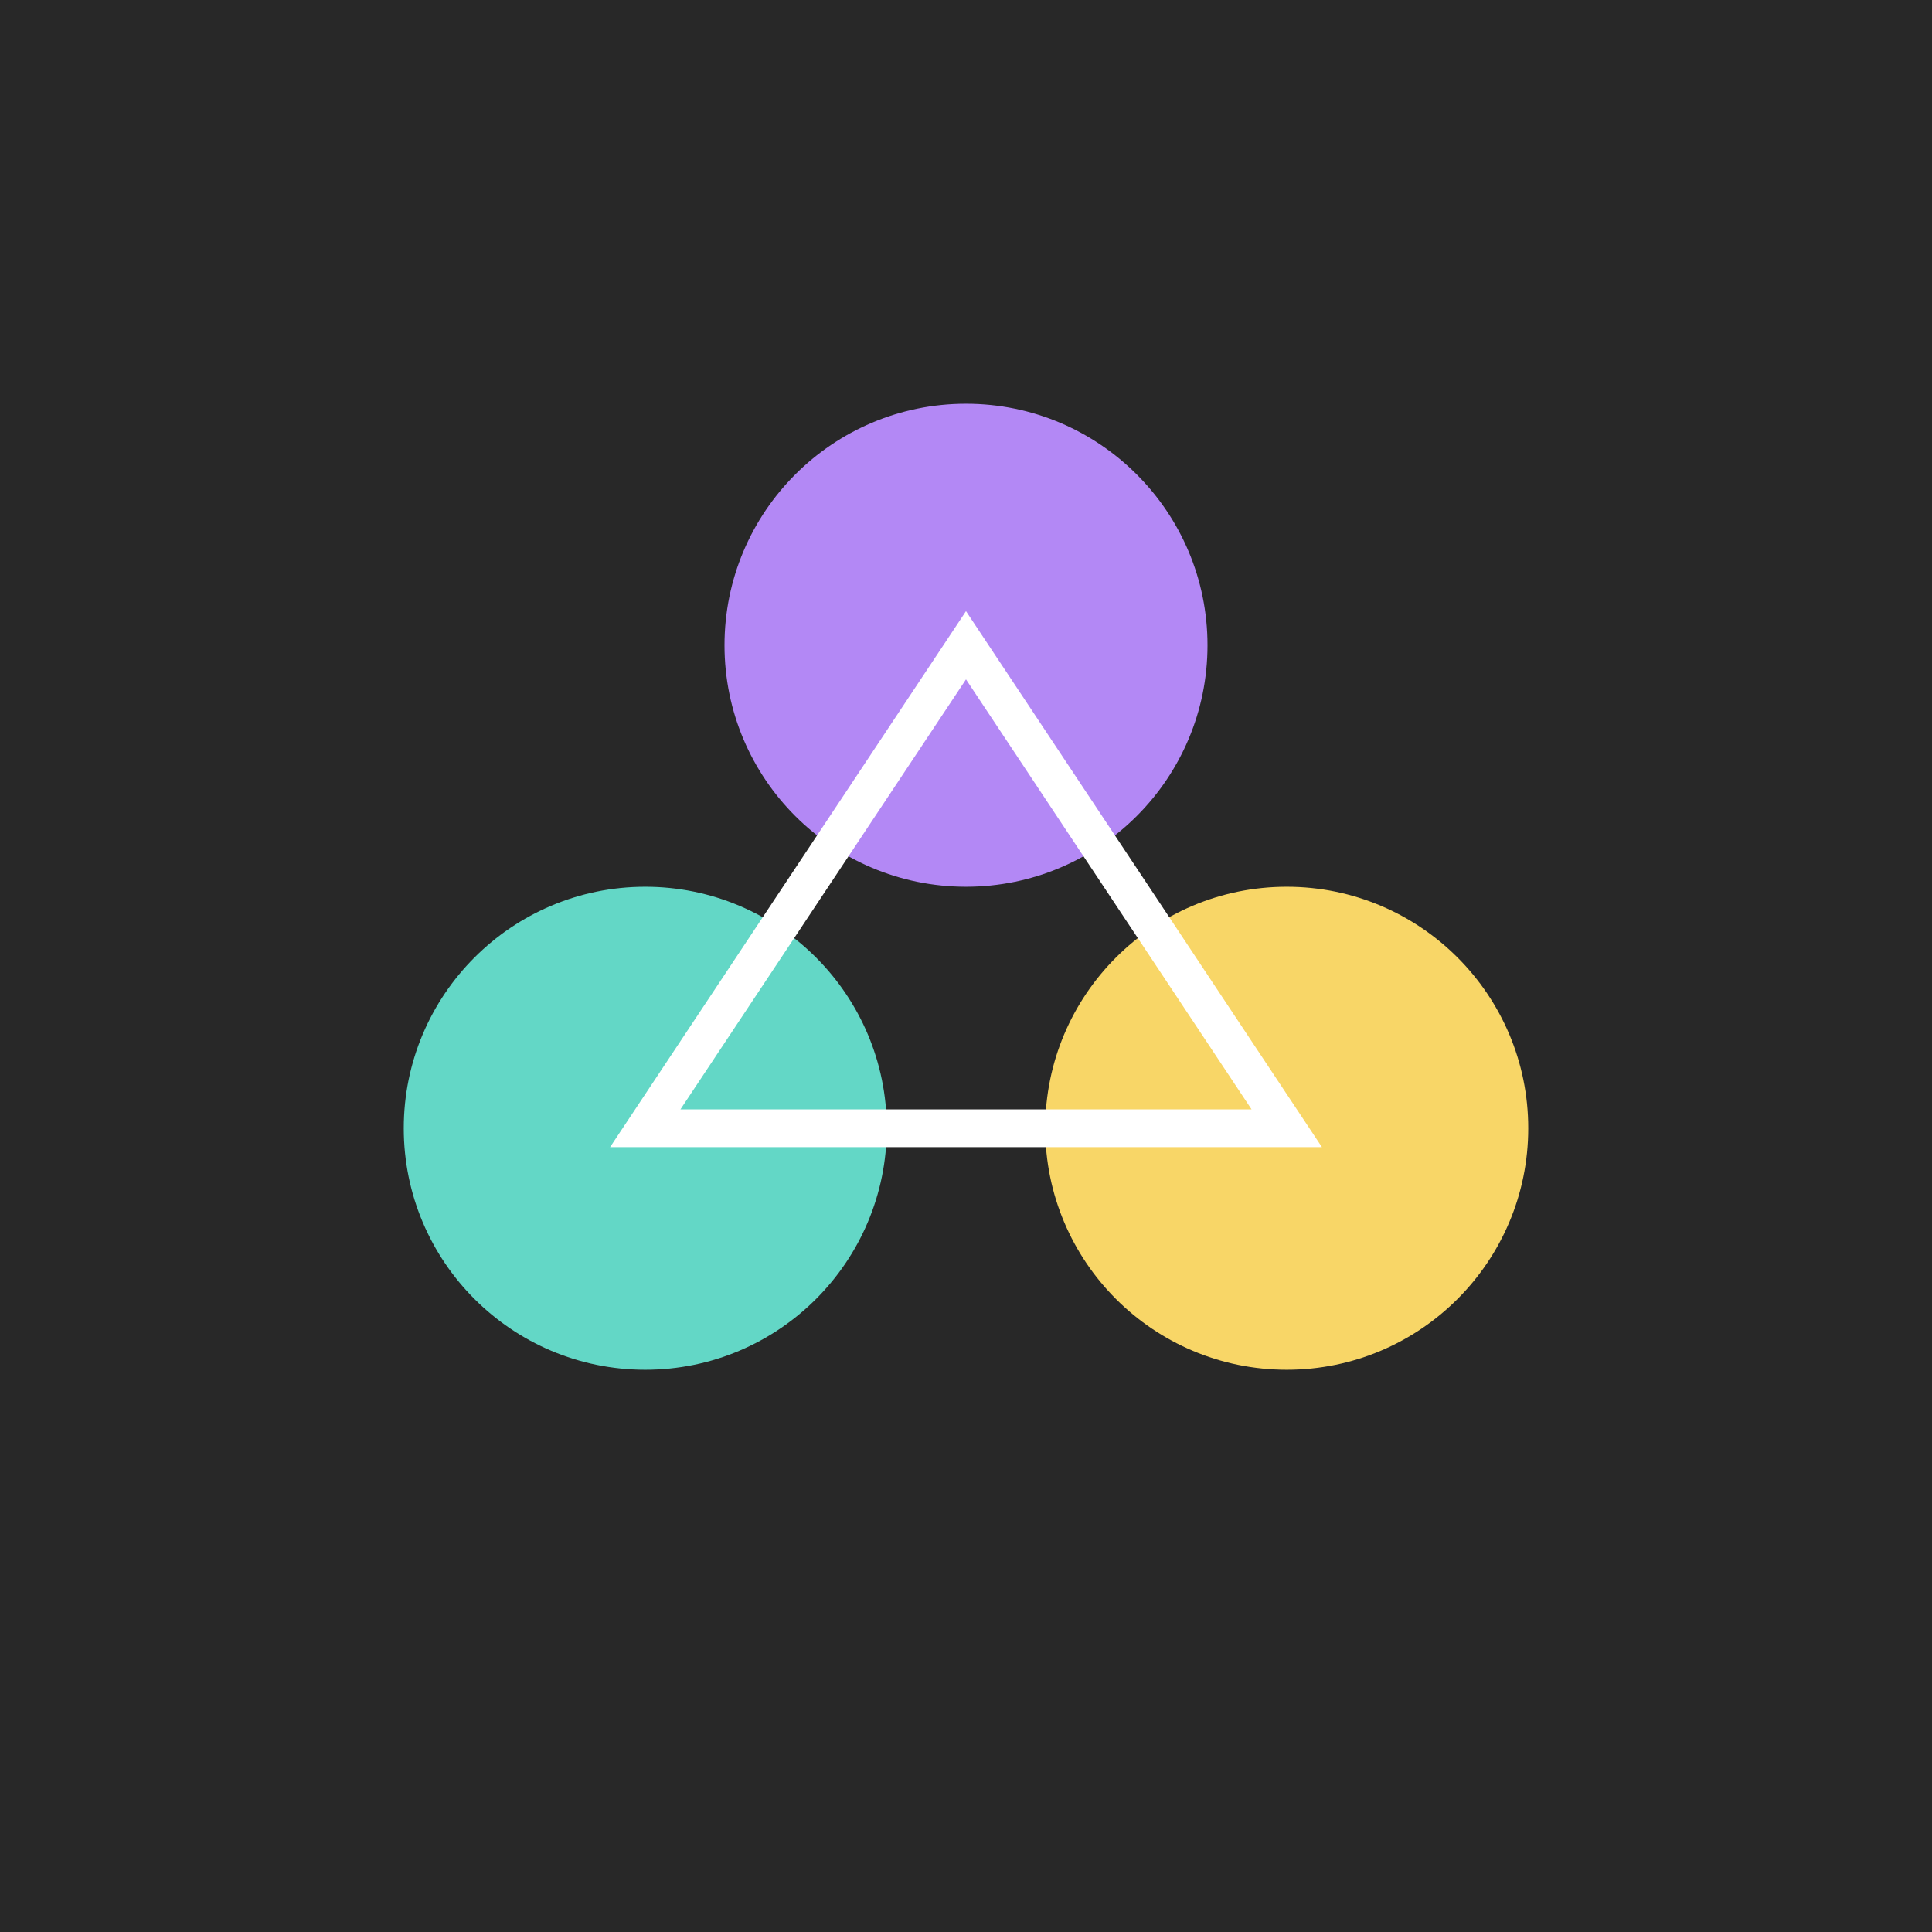
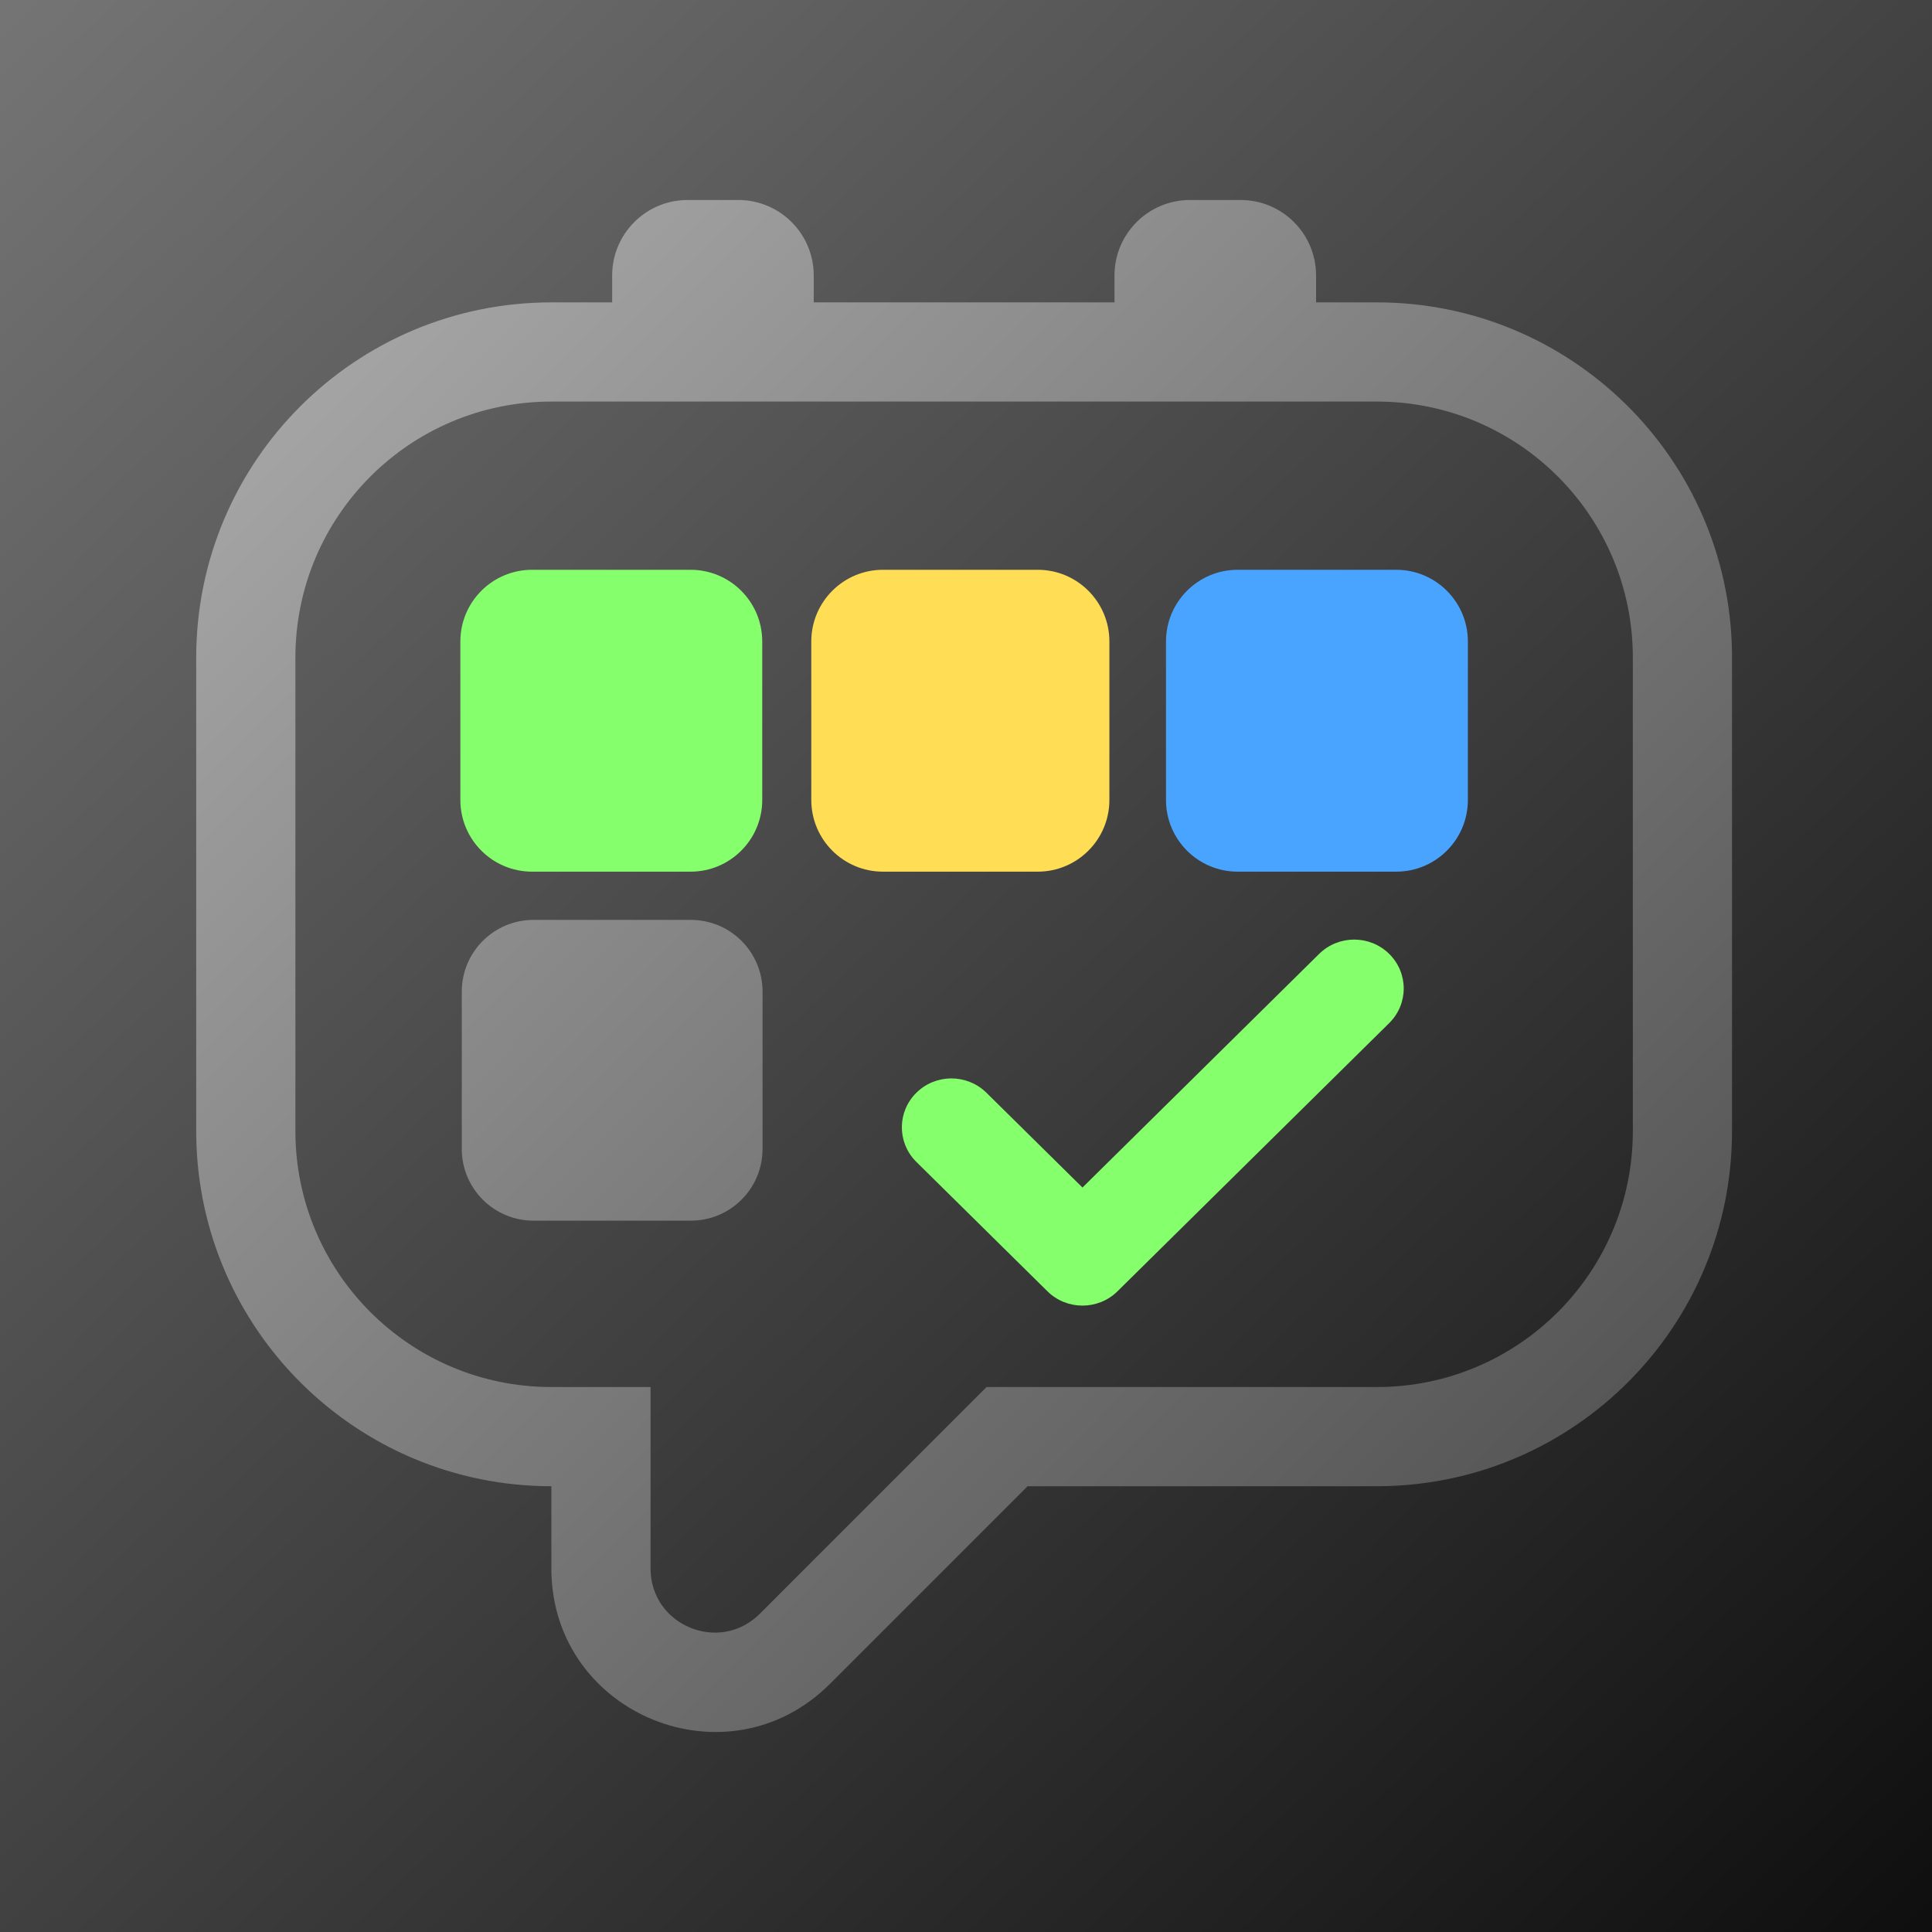
- <svg xmlns="http://www.w3.org/2000/svg" width="512" height="512" viewBox="0 0 512 512">
-   <rect width="512" height="512" fill="#282828" rx="0" ry="0" />
-   <circle cx="256" cy="171" r="64" fill="#B388F5" />
-   <circle cx="171" cy="299" r="64" fill="#63D7C6" />
-   <circle cx="341" cy="299" r="64" fill="#F8D667" />
-   <path d="M256 171 L171 299 L341 299 Z" fill="none" stroke="white" stroke-width="10" />
+ <svg xmlns="http://www.w3.org/2000/svg" width="512" height="512" viewBox="0 0 512 512" fill="none">
+   <rect width="512" height="512" fill="url(#paint0_linear_3_25)" />
+   <rect x="122.001" y="151" width="80" height="80" rx="19" fill="#85FF6C" />
+   <rect x="215.001" y="151" width="79" height="80" rx="19" fill="#FFDD54" />
+   <rect x="309.001" y="151" width="80" height="80" rx="19" fill="#49A4FF" />
+   <path d="M349.586 252.796C354.714 247.735 363.027 247.735 368.155 252.796C373.283 257.858 373.283 266.064 368.155 271.126L296.149 342.204C291.021 347.265 282.707 347.265 277.579 342.204L242.847 307.919L242.61 307.68C237.72 302.602 237.799 294.572 242.847 289.589C247.895 284.607 256.029 284.529 261.174 289.356L261.416 289.589L286.864 314.709L349.586 252.796Z" fill="#85FF6C" />
+   <path d="M195.649 53C206.695 53 215.649 61.954 215.649 73V80.134H295.354V73C295.354 61.955 304.308 53.001 315.354 53H328.773C339.819 53 348.773 61.954 348.773 73V80.134H364.884C416.458 80.134 458.345 121.616 458.996 173.036L459.003 174.253V299.746C459.003 351.32 417.52 393.206 366.101 393.857L364.884 393.865H272.324L219.941 446.248C192.913 473.275 146.846 454.496 146.128 416.569L146.119 415.67V393.865C94.545 393.865 52.659 352.382 52.008 300.962L52 299.746V174.253C52 122.272 94.139 80.134 146.119 80.134H162.23V73C162.23 61.955 171.185 53 182.23 53H195.649ZM146.119 106.419C108.656 106.419 78.285 136.79 78.285 174.253V299.746C78.285 337.209 108.656 367.579 146.119 367.579H172.405V415.67C172.405 430.778 190.672 438.344 201.355 427.661L261.438 367.579H364.884C402.347 367.579 432.717 337.209 432.718 299.746V174.253C432.718 136.789 402.347 106.419 364.884 106.419H146.119ZM183.083 243.783C193.576 243.783 202.083 252.29 202.083 262.783V304.487C202.083 314.981 193.576 323.487 183.083 323.487H141.378C130.885 323.487 122.378 314.981 122.378 304.487V262.783C122.378 252.29 130.885 243.783 141.378 243.783H183.083Z" fill="url(#paint1_linear_3_25)" />
+   <defs>
+     <linearGradient id="paint0_linear_3_25" x1="-74.355" y1="-80.842" x2="573.879" y2="596.335" gradientUnits="userSpaceOnUse">
+       <stop stop-color="#848484" />
+       <stop offset="1" />
+     </linearGradient>
+     <linearGradient id="paint1_linear_3_25" x1="52" y1="53" x2="459" y2="459" gradientUnits="userSpaceOnUse">
+       <stop stop-color="#AEAEAE" />
+       <stop offset="1" stop-color="#484848" />
+     </linearGradient>
+   </defs>
</svg>
